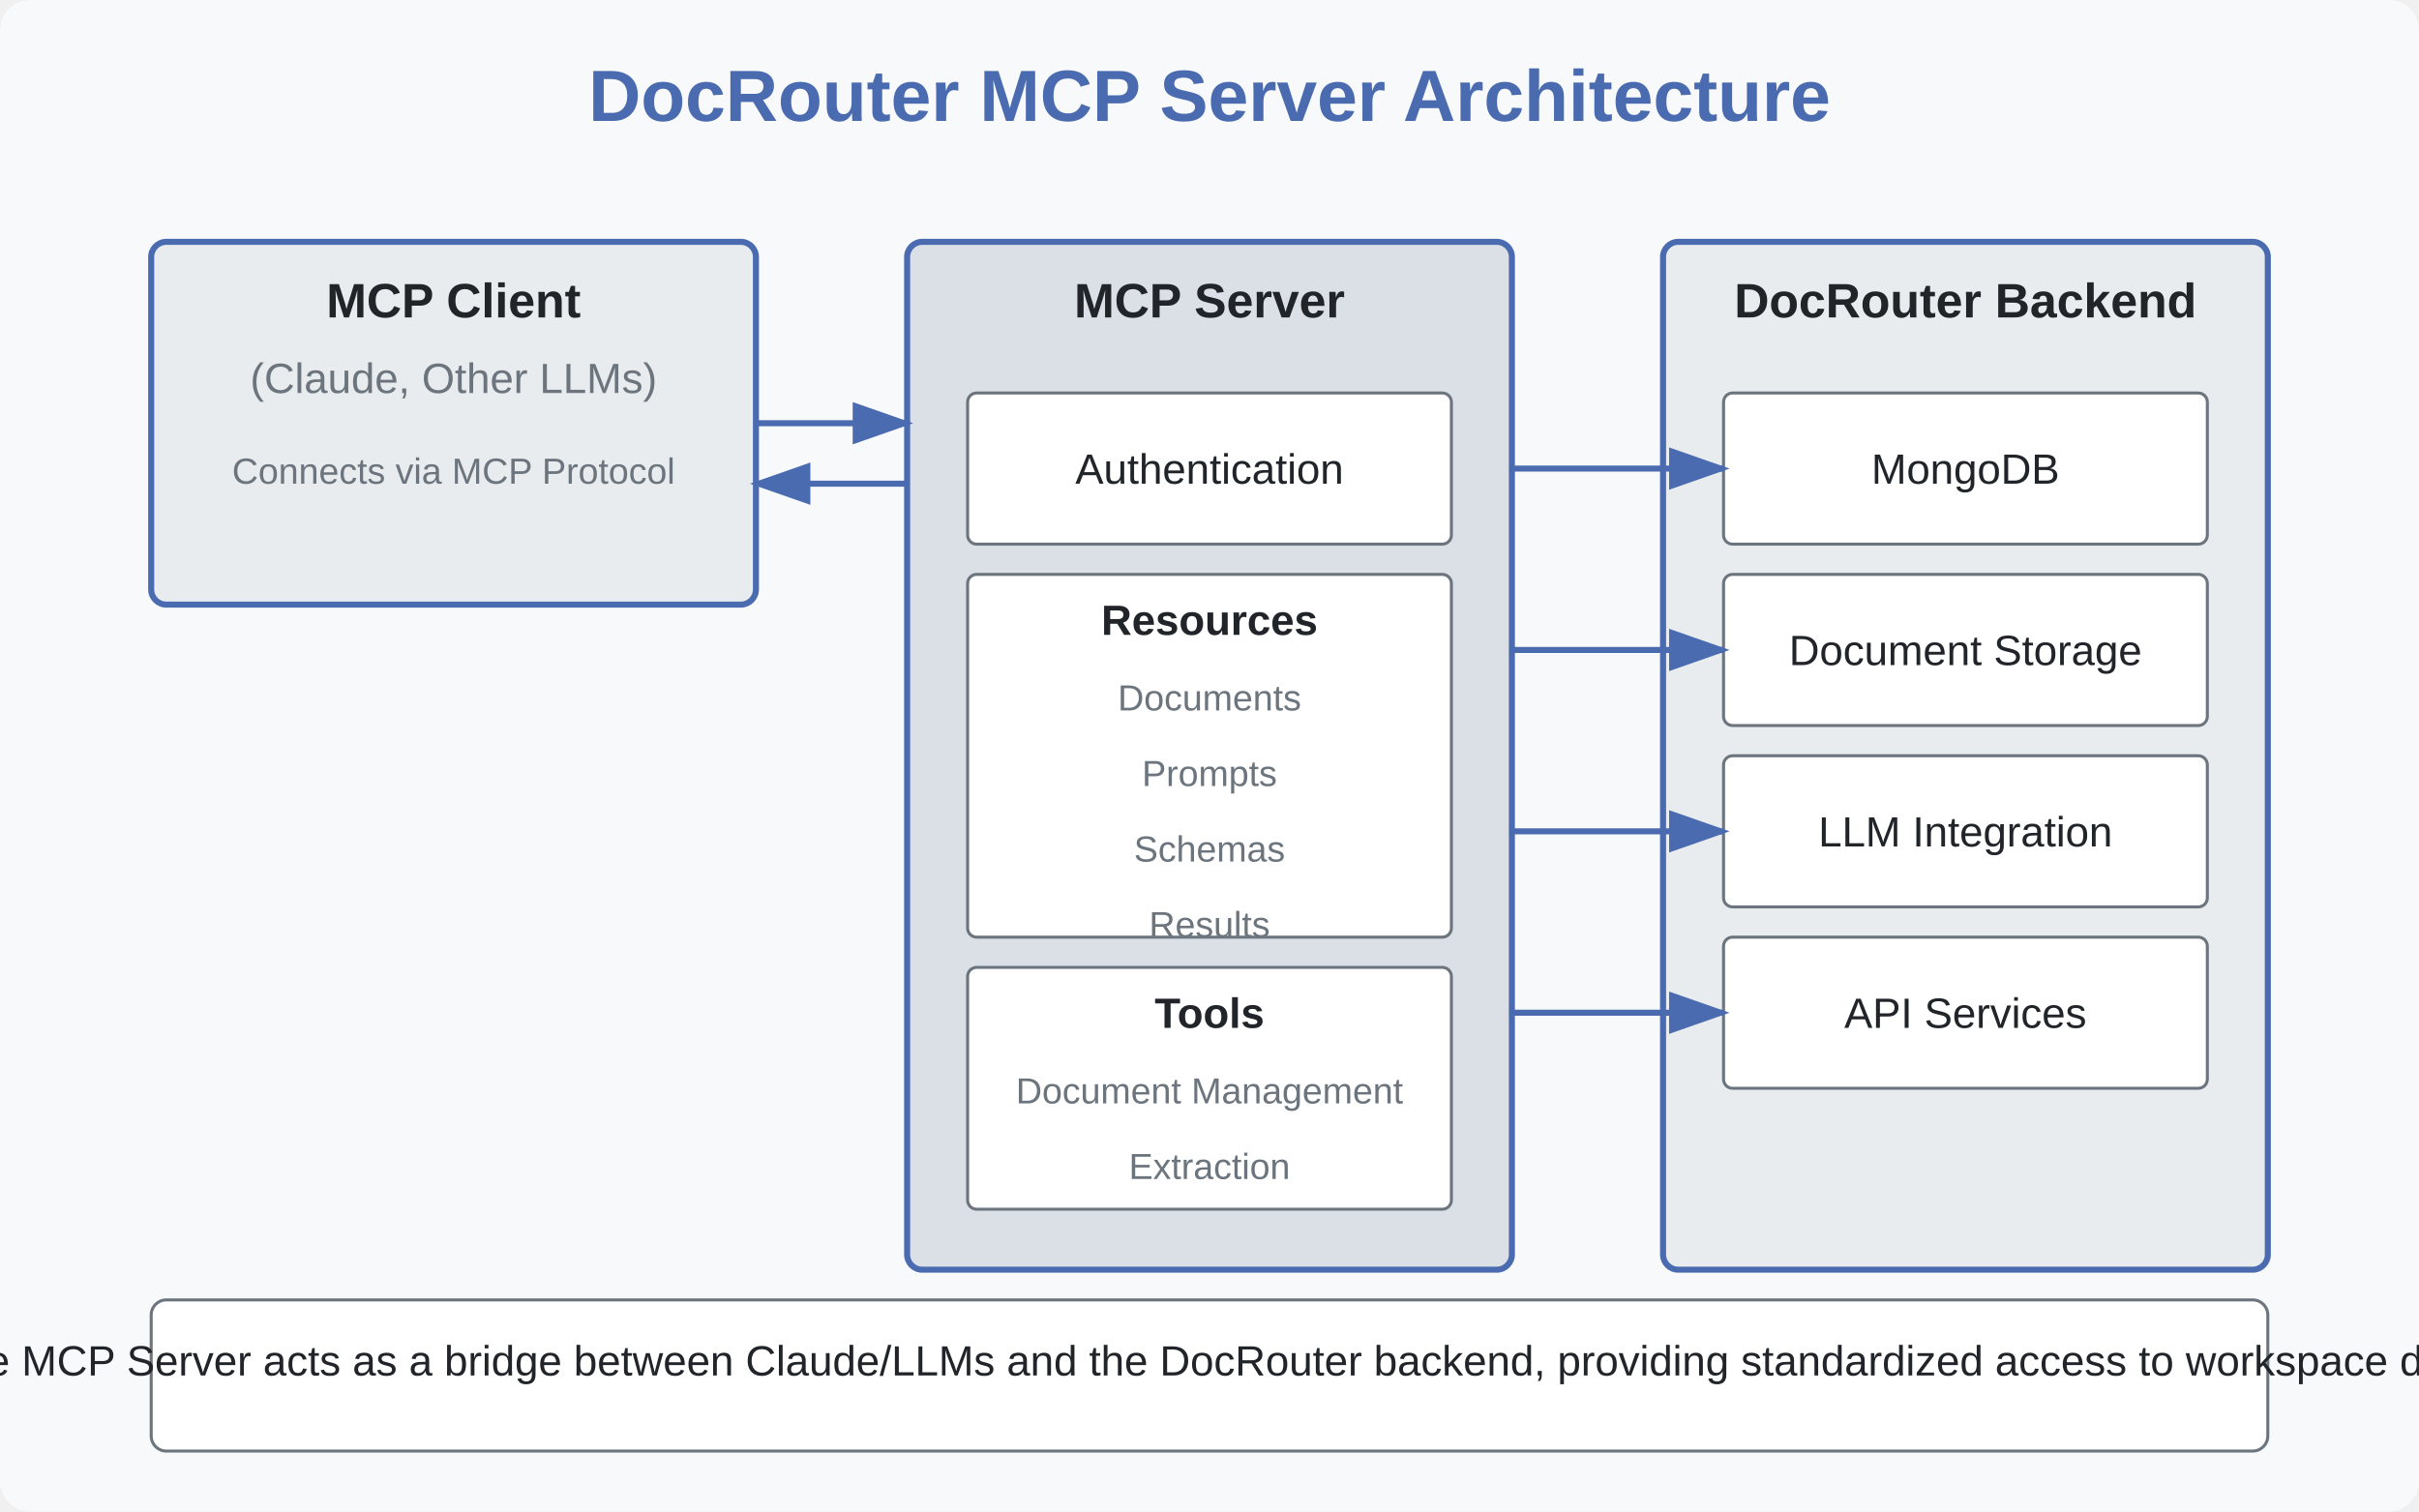
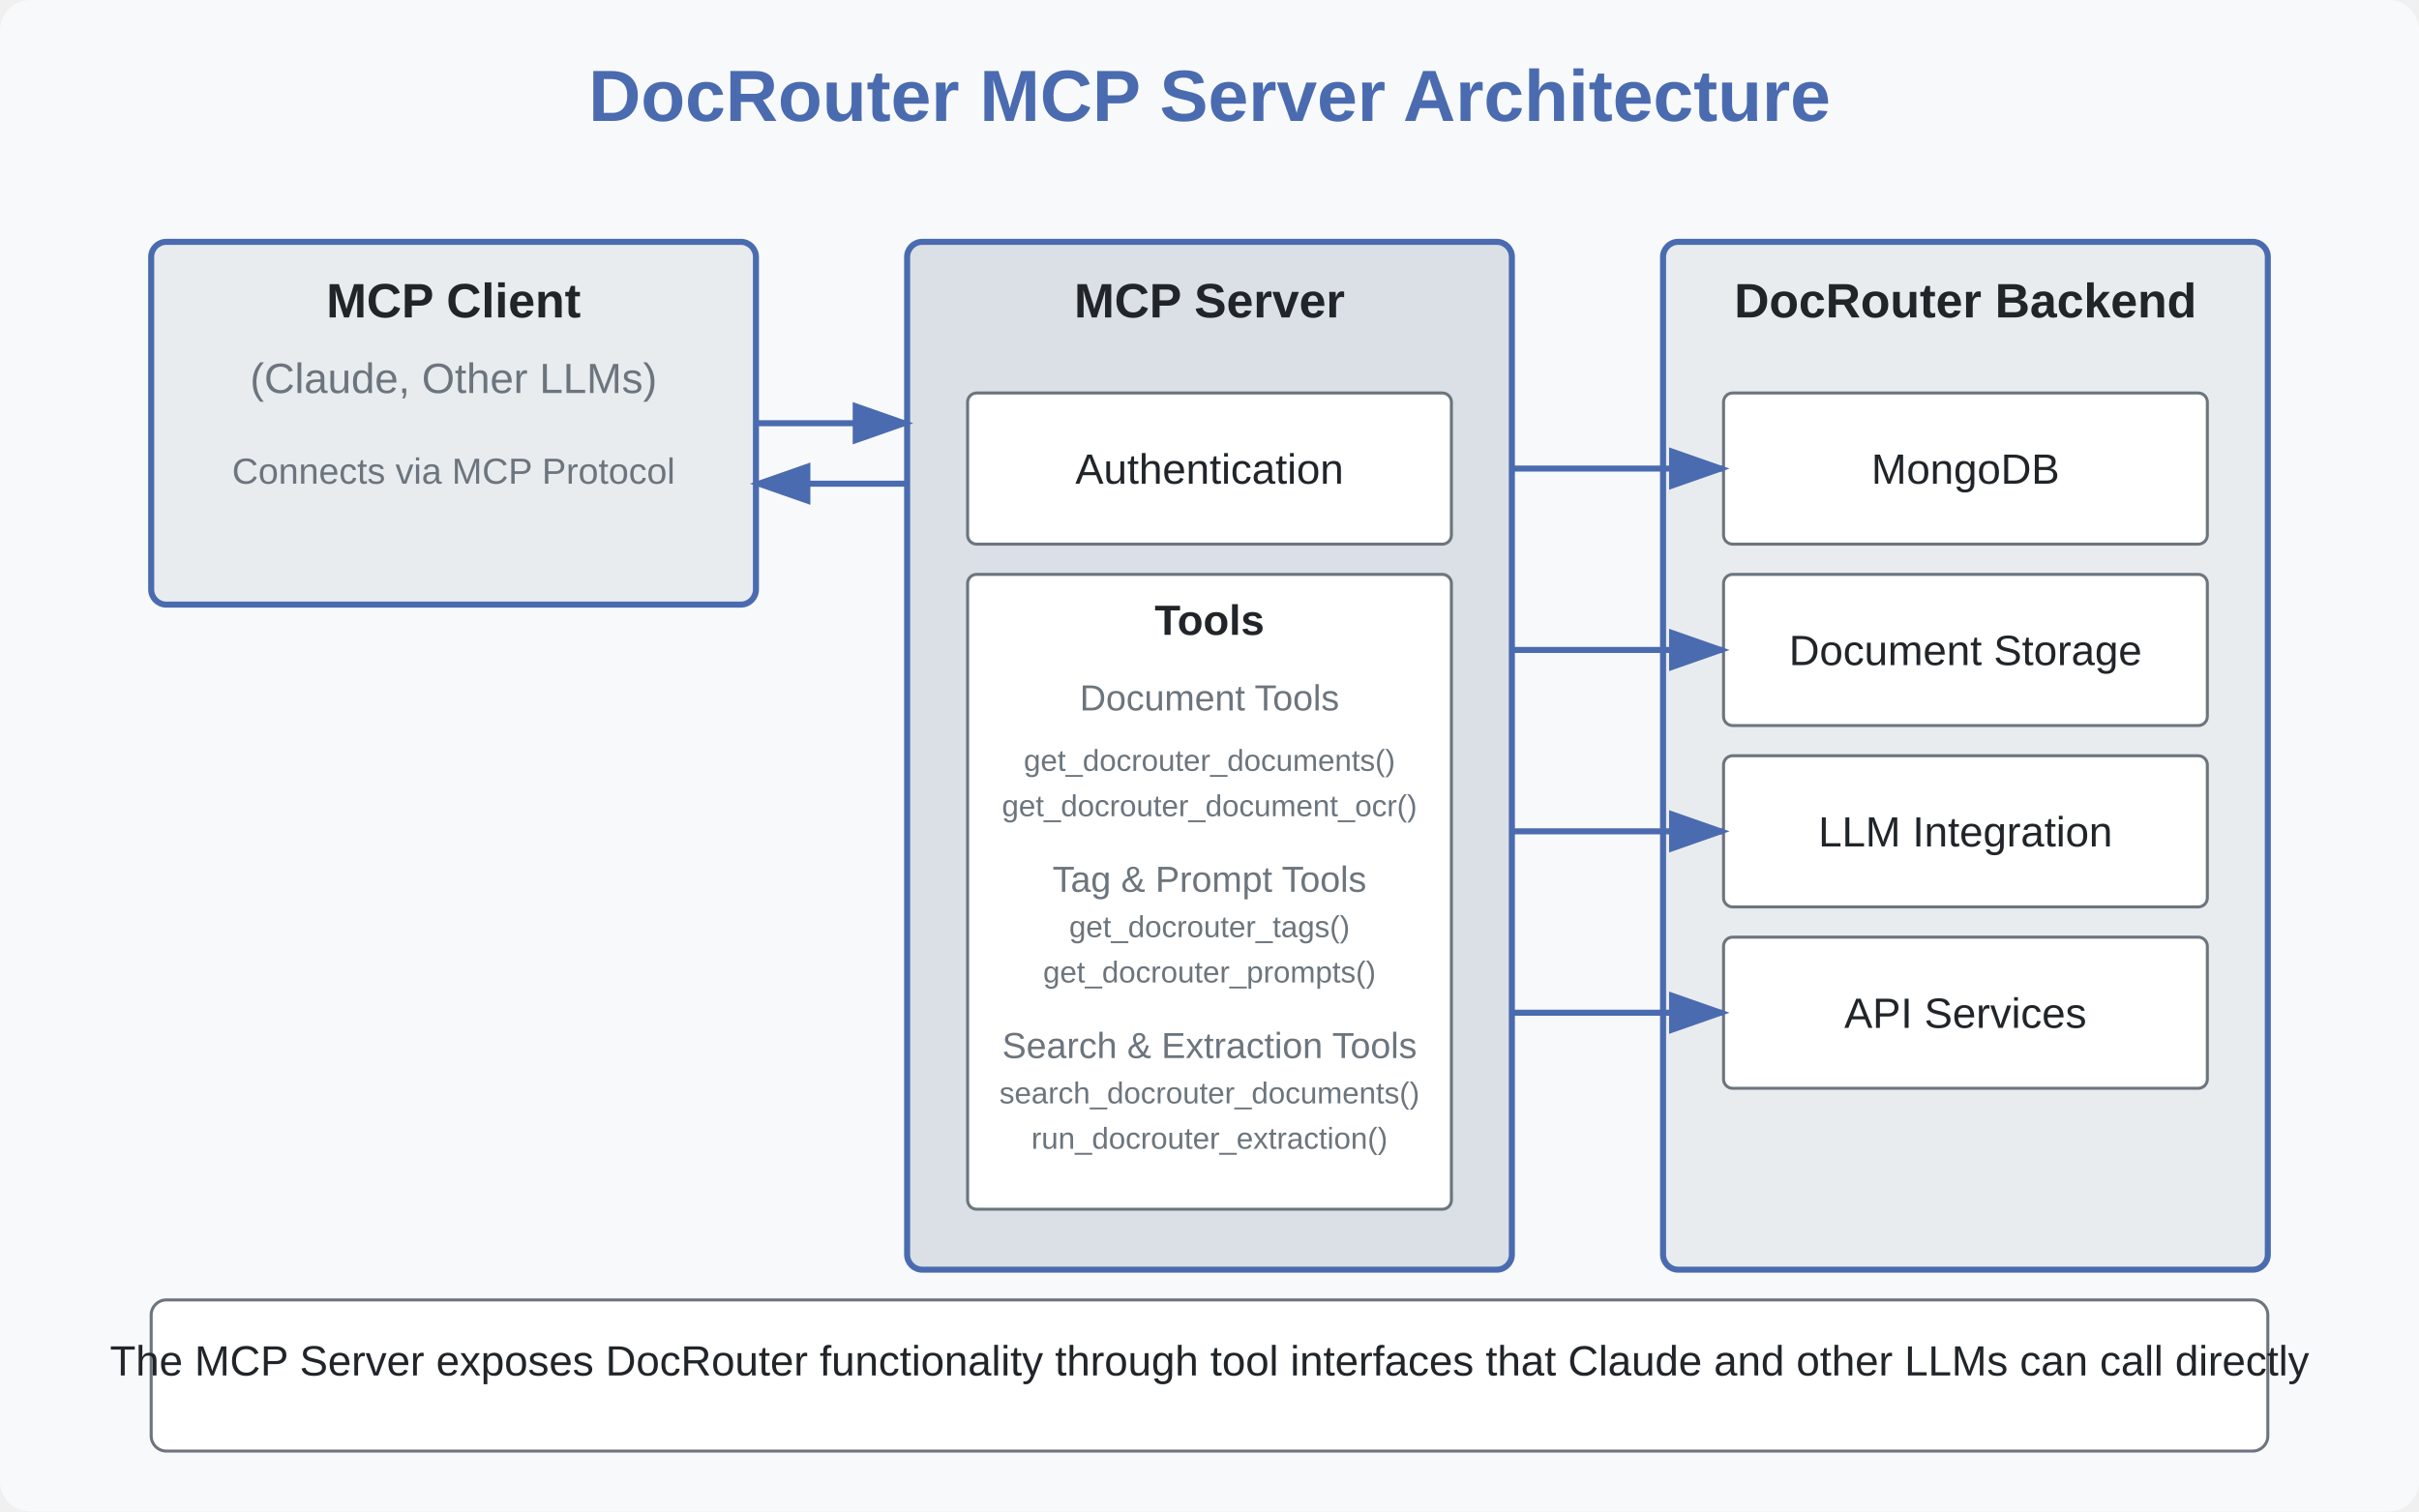
<svg xmlns="http://www.w3.org/2000/svg" width="800" height="500">
  <rect width="800" height="500" fill="#f8f9fa" rx="10" ry="10" />
  <text x="400" y="40" font-family="Arial" font-size="24" text-anchor="middle" fill="#4a6baf" font-weight="bold">DocRouter MCP Server Architecture</text>
  <rect x="50" y="80" width="200" height="120" fill="#e9ecef" stroke="#4a6baf" stroke-width="2" rx="5" ry="5" />
  <text x="150" y="105" font-family="Arial" font-size="16" text-anchor="middle" fill="#212529" font-weight="bold">MCP Client</text>
  <text x="150" y="130" font-family="Arial" font-size="14" text-anchor="middle" fill="#6c757d">(Claude, Other LLMs)</text>
  <text x="150" y="160" font-family="Arial" font-size="12" text-anchor="middle" fill="#6c757d">Connects via MCP Protocol</text>
  <rect x="300" y="80" width="200" height="340" fill="#dae0e5" stroke="#4a6baf" stroke-width="2" rx="5" ry="5" />
  <text x="400" y="105" font-family="Arial" font-size="16" text-anchor="middle" fill="#212529" font-weight="bold">MCP Server</text>
  <rect x="320" y="130" width="160" height="50" fill="#ffffff" stroke="#6c757d" stroke-width="1" rx="3" ry="3" />
  <text x="400" y="160" font-family="Arial" font-size="14" text-anchor="middle" fill="#212529">Authentication</text>
-   <rect x="320" y="190" width="160" height="120" fill="#ffffff" stroke="#6c757d" stroke-width="1" rx="3" ry="3" />
-   <text x="400" y="210" font-family="Arial" font-size="14" text-anchor="middle" fill="#212529" font-weight="bold">Resources</text>
-   <text x="400" y="235" font-family="Arial" font-size="12" text-anchor="middle" fill="#6c757d">Documents</text>
-   <text x="400" y="260" font-family="Arial" font-size="12" text-anchor="middle" fill="#6c757d">Prompts</text>
-   <text x="400" y="285" font-family="Arial" font-size="12" text-anchor="middle" fill="#6c757d">Schemas</text>
-   <text x="400" y="310" font-family="Arial" font-size="12" text-anchor="middle" fill="#6c757d">Results</text>
-   <rect x="320" y="320" width="160" height="80" fill="#ffffff" stroke="#6c757d" stroke-width="1" rx="3" ry="3" />
-   <text x="400" y="340" font-family="Arial" font-size="14" text-anchor="middle" fill="#212529" font-weight="bold">Tools</text>
-   <text x="400" y="365" font-family="Arial" font-size="12" text-anchor="middle" fill="#6c757d">Document Management</text>
-   <text x="400" y="390" font-family="Arial" font-size="12" text-anchor="middle" fill="#6c757d">Extraction</text>
+   <rect x="320" y="190" width="160" height="210" fill="#ffffff" stroke="#6c757d" stroke-width="1" rx="3" ry="3" />
+   <text x="400" y="210" font-family="Arial" font-size="14" text-anchor="middle" fill="#212529" font-weight="bold">Tools</text>
+   <text x="400" y="235" font-family="Arial" font-size="12" text-anchor="middle" fill="#6c757d">Document Tools</text>
+   <text x="400" y="255" font-family="Arial" font-size="10" text-anchor="middle" fill="#6c757d">get_docrouter_documents()</text>
+   <text x="400" y="270" font-family="Arial" font-size="10" text-anchor="middle" fill="#6c757d">get_docrouter_document_ocr()</text>
+   <text x="400" y="295" font-family="Arial" font-size="12" text-anchor="middle" fill="#6c757d">Tag &amp; Prompt Tools</text>
+   <text x="400" y="310" font-family="Arial" font-size="10" text-anchor="middle" fill="#6c757d">get_docrouter_tags()</text>
+   <text x="400" y="325" font-family="Arial" font-size="10" text-anchor="middle" fill="#6c757d">get_docrouter_prompts()</text>
+   <text x="400" y="350" font-family="Arial" font-size="12" text-anchor="middle" fill="#6c757d">Search &amp; Extraction Tools</text>
+   <text x="400" y="365" font-family="Arial" font-size="10" text-anchor="middle" fill="#6c757d">search_docrouter_documents()</text>
+   <text x="400" y="380" font-family="Arial" font-size="10" text-anchor="middle" fill="#6c757d">run_docrouter_extraction()</text>
  <rect x="550" y="80" width="200" height="340" fill="#e9ecef" stroke="#4a6baf" stroke-width="2" rx="5" ry="5" />
  <text x="650" y="105" font-family="Arial" font-size="16" text-anchor="middle" fill="#212529" font-weight="bold">DocRouter Backend</text>
  <rect x="570" y="130" width="160" height="50" fill="#ffffff" stroke="#6c757d" stroke-width="1" rx="3" ry="3" />
  <text x="650" y="160" font-family="Arial" font-size="14" text-anchor="middle" fill="#212529">MongoDB</text>
  <rect x="570" y="190" width="160" height="50" fill="#ffffff" stroke="#6c757d" stroke-width="1" rx="3" ry="3" />
  <text x="650" y="220" font-family="Arial" font-size="14" text-anchor="middle" fill="#212529">Document Storage</text>
  <rect x="570" y="250" width="160" height="50" fill="#ffffff" stroke="#6c757d" stroke-width="1" rx="3" ry="3" />
  <text x="650" y="280" font-family="Arial" font-size="14" text-anchor="middle" fill="#212529">LLM Integration</text>
  <rect x="570" y="310" width="160" height="50" fill="#ffffff" stroke="#6c757d" stroke-width="1" rx="3" ry="3" />
  <text x="650" y="340" font-family="Arial" font-size="14" text-anchor="middle" fill="#212529">API Services</text>
  <line x1="250" y1="140" x2="300" y2="140" stroke="#4a6baf" stroke-width="2" marker-end="url(#arrowhead)" />
  <line x1="300" y1="160" x2="250" y2="160" stroke="#4a6baf" stroke-width="2" marker-end="url(#arrowhead)" />
  <line x1="500" y1="155" x2="570" y2="155" stroke="#4a6baf" stroke-width="2" marker-end="url(#arrowhead)" />
  <line x1="500" y1="215" x2="570" y2="215" stroke="#4a6baf" stroke-width="2" marker-end="url(#arrowhead)" />
  <line x1="500" y1="275" x2="570" y2="275" stroke="#4a6baf" stroke-width="2" marker-end="url(#arrowhead)" />
  <line x1="500" y1="335" x2="570" y2="335" stroke="#4a6baf" stroke-width="2" marker-end="url(#arrowhead)" />
  <defs>
    <marker id="arrowhead" markerWidth="10" markerHeight="7" refX="9" refY="3.5" orient="auto">
      <polygon points="0 0, 10 3.5, 0 7" fill="#4a6baf" />
    </marker>
  </defs>
  <rect x="50" y="430" width="700" height="50" fill="#ffffff" stroke="#6c757d" stroke-width="1" rx="5" ry="5" />
  <text x="400" y="455" font-family="Arial" font-size="14" text-anchor="middle" fill="#212529">
-     The MCP Server acts as a bridge between Claude/LLMs and the DocRouter backend, providing standardized access to workspace data
+     The MCP Server exposes DocRouter functionality through tool interfaces that Claude and other LLMs can call directly
  </text>
</svg>
